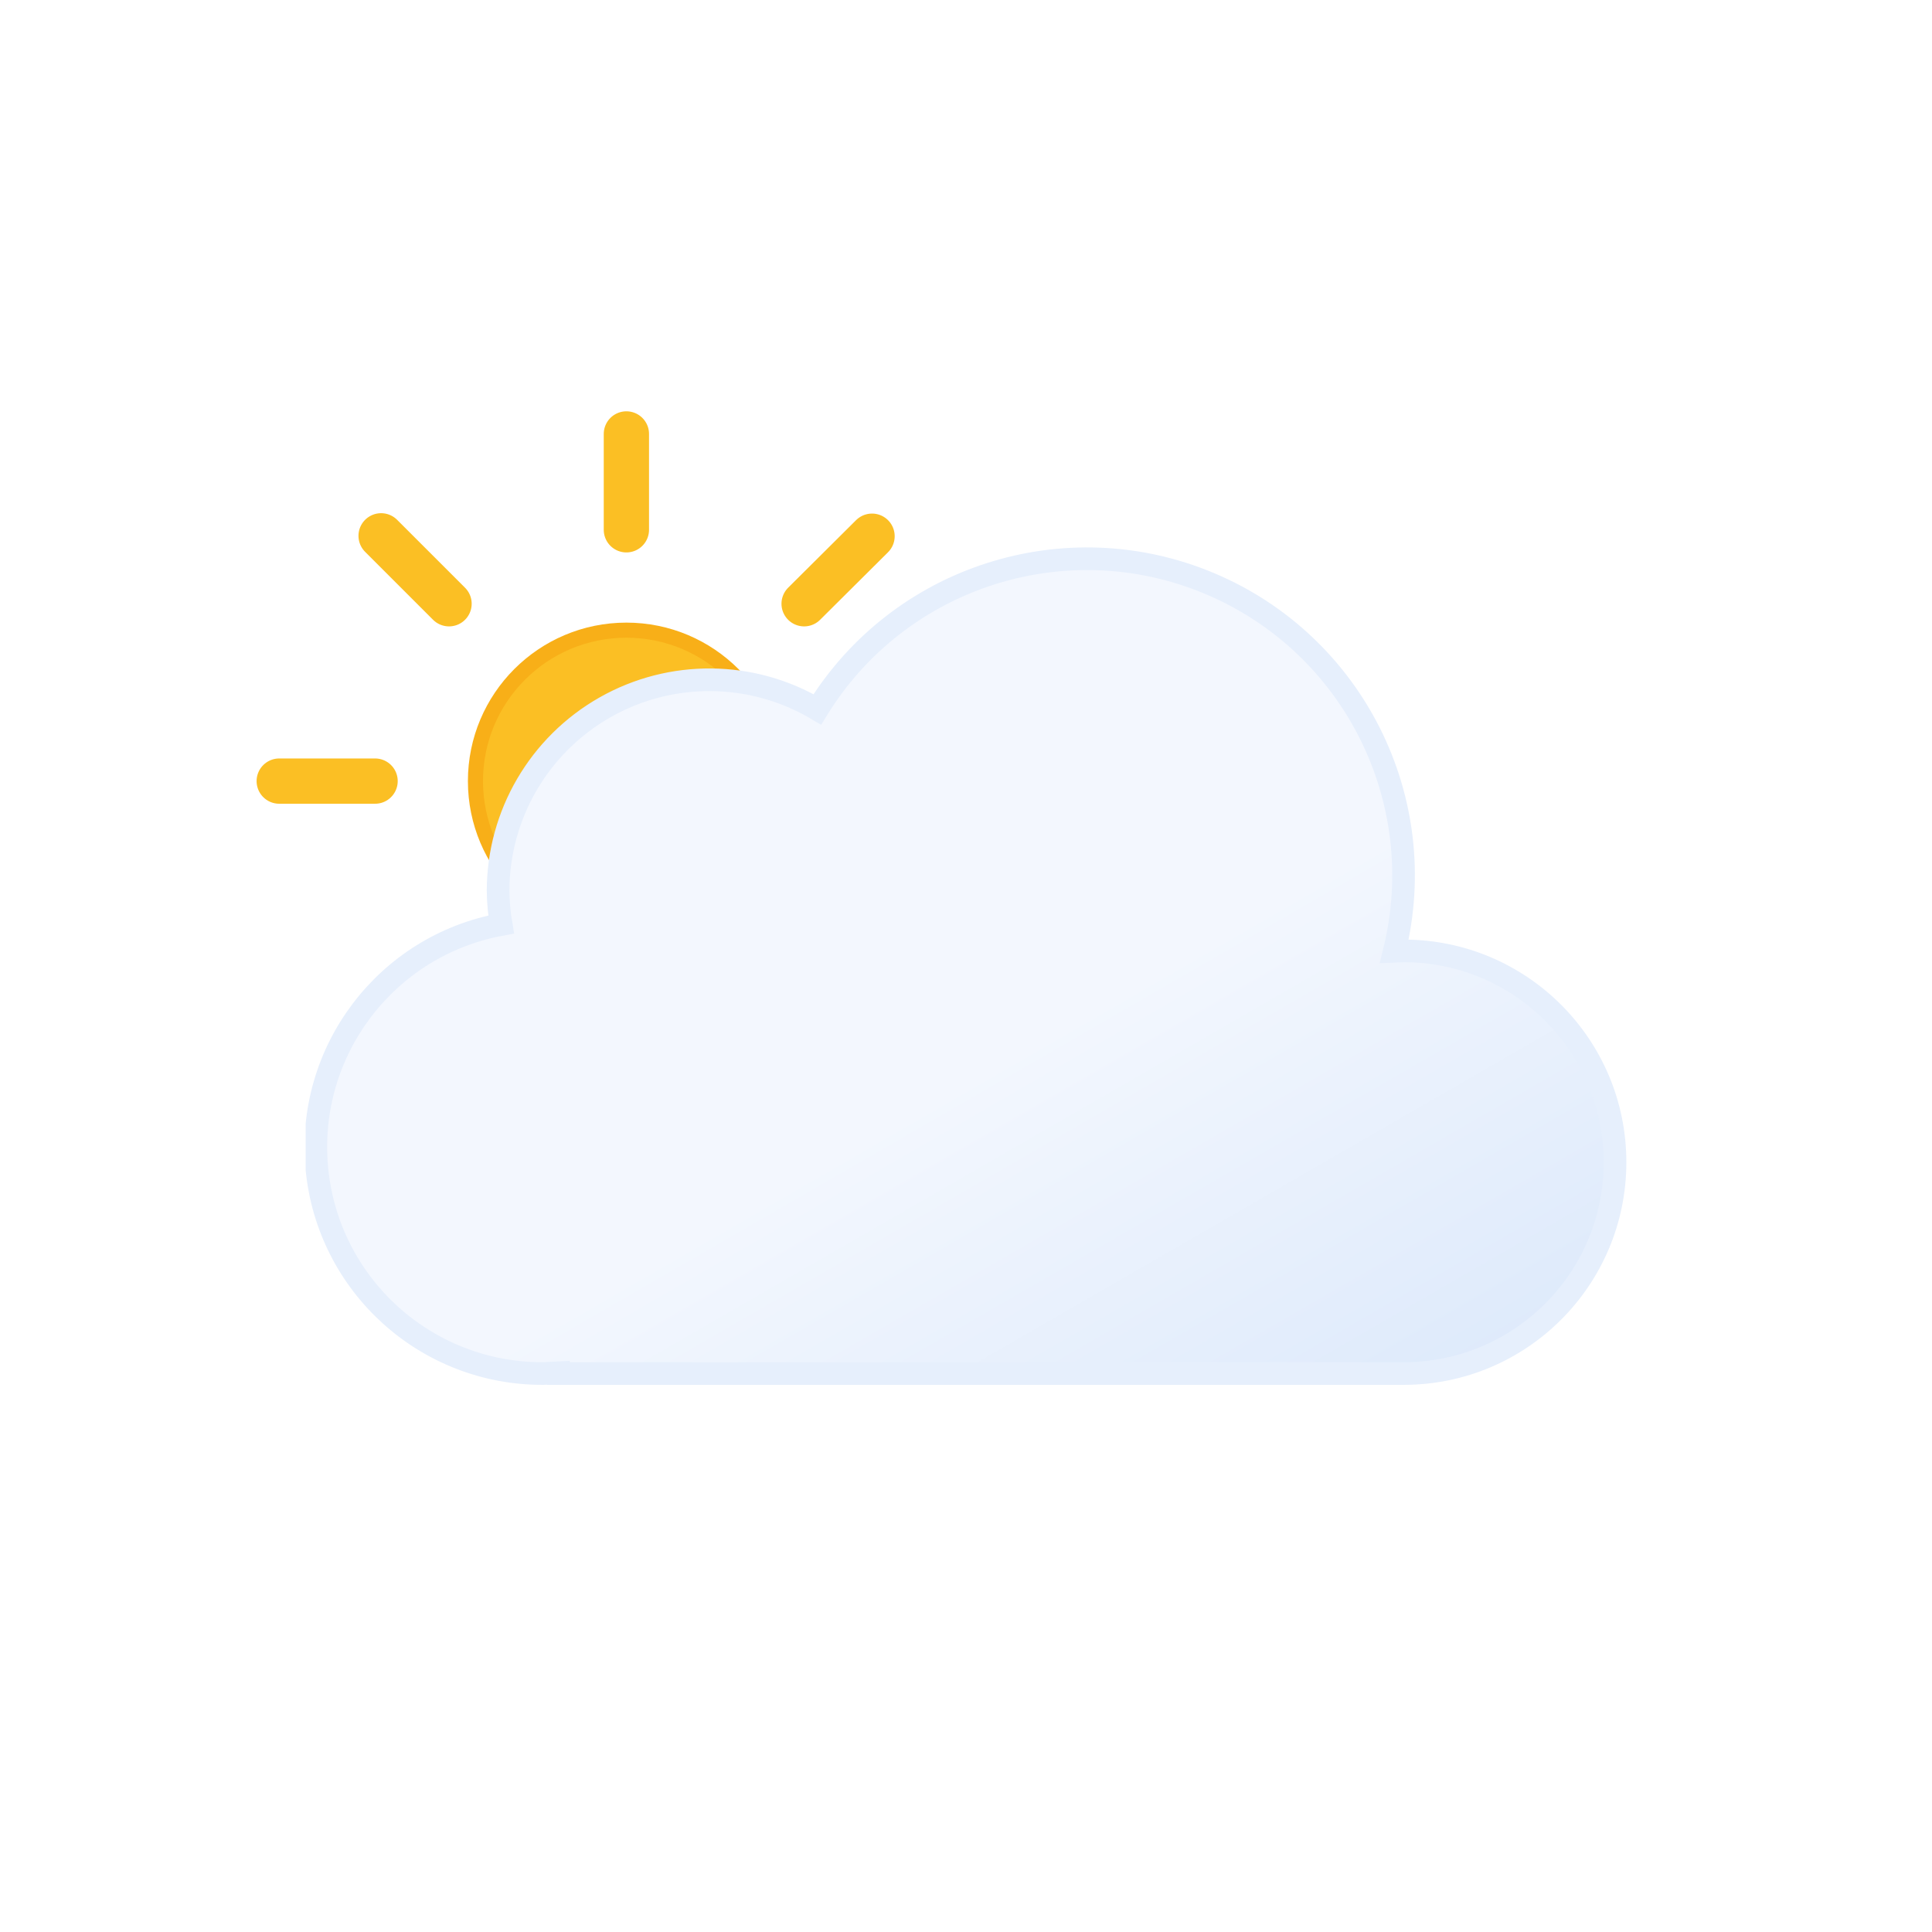
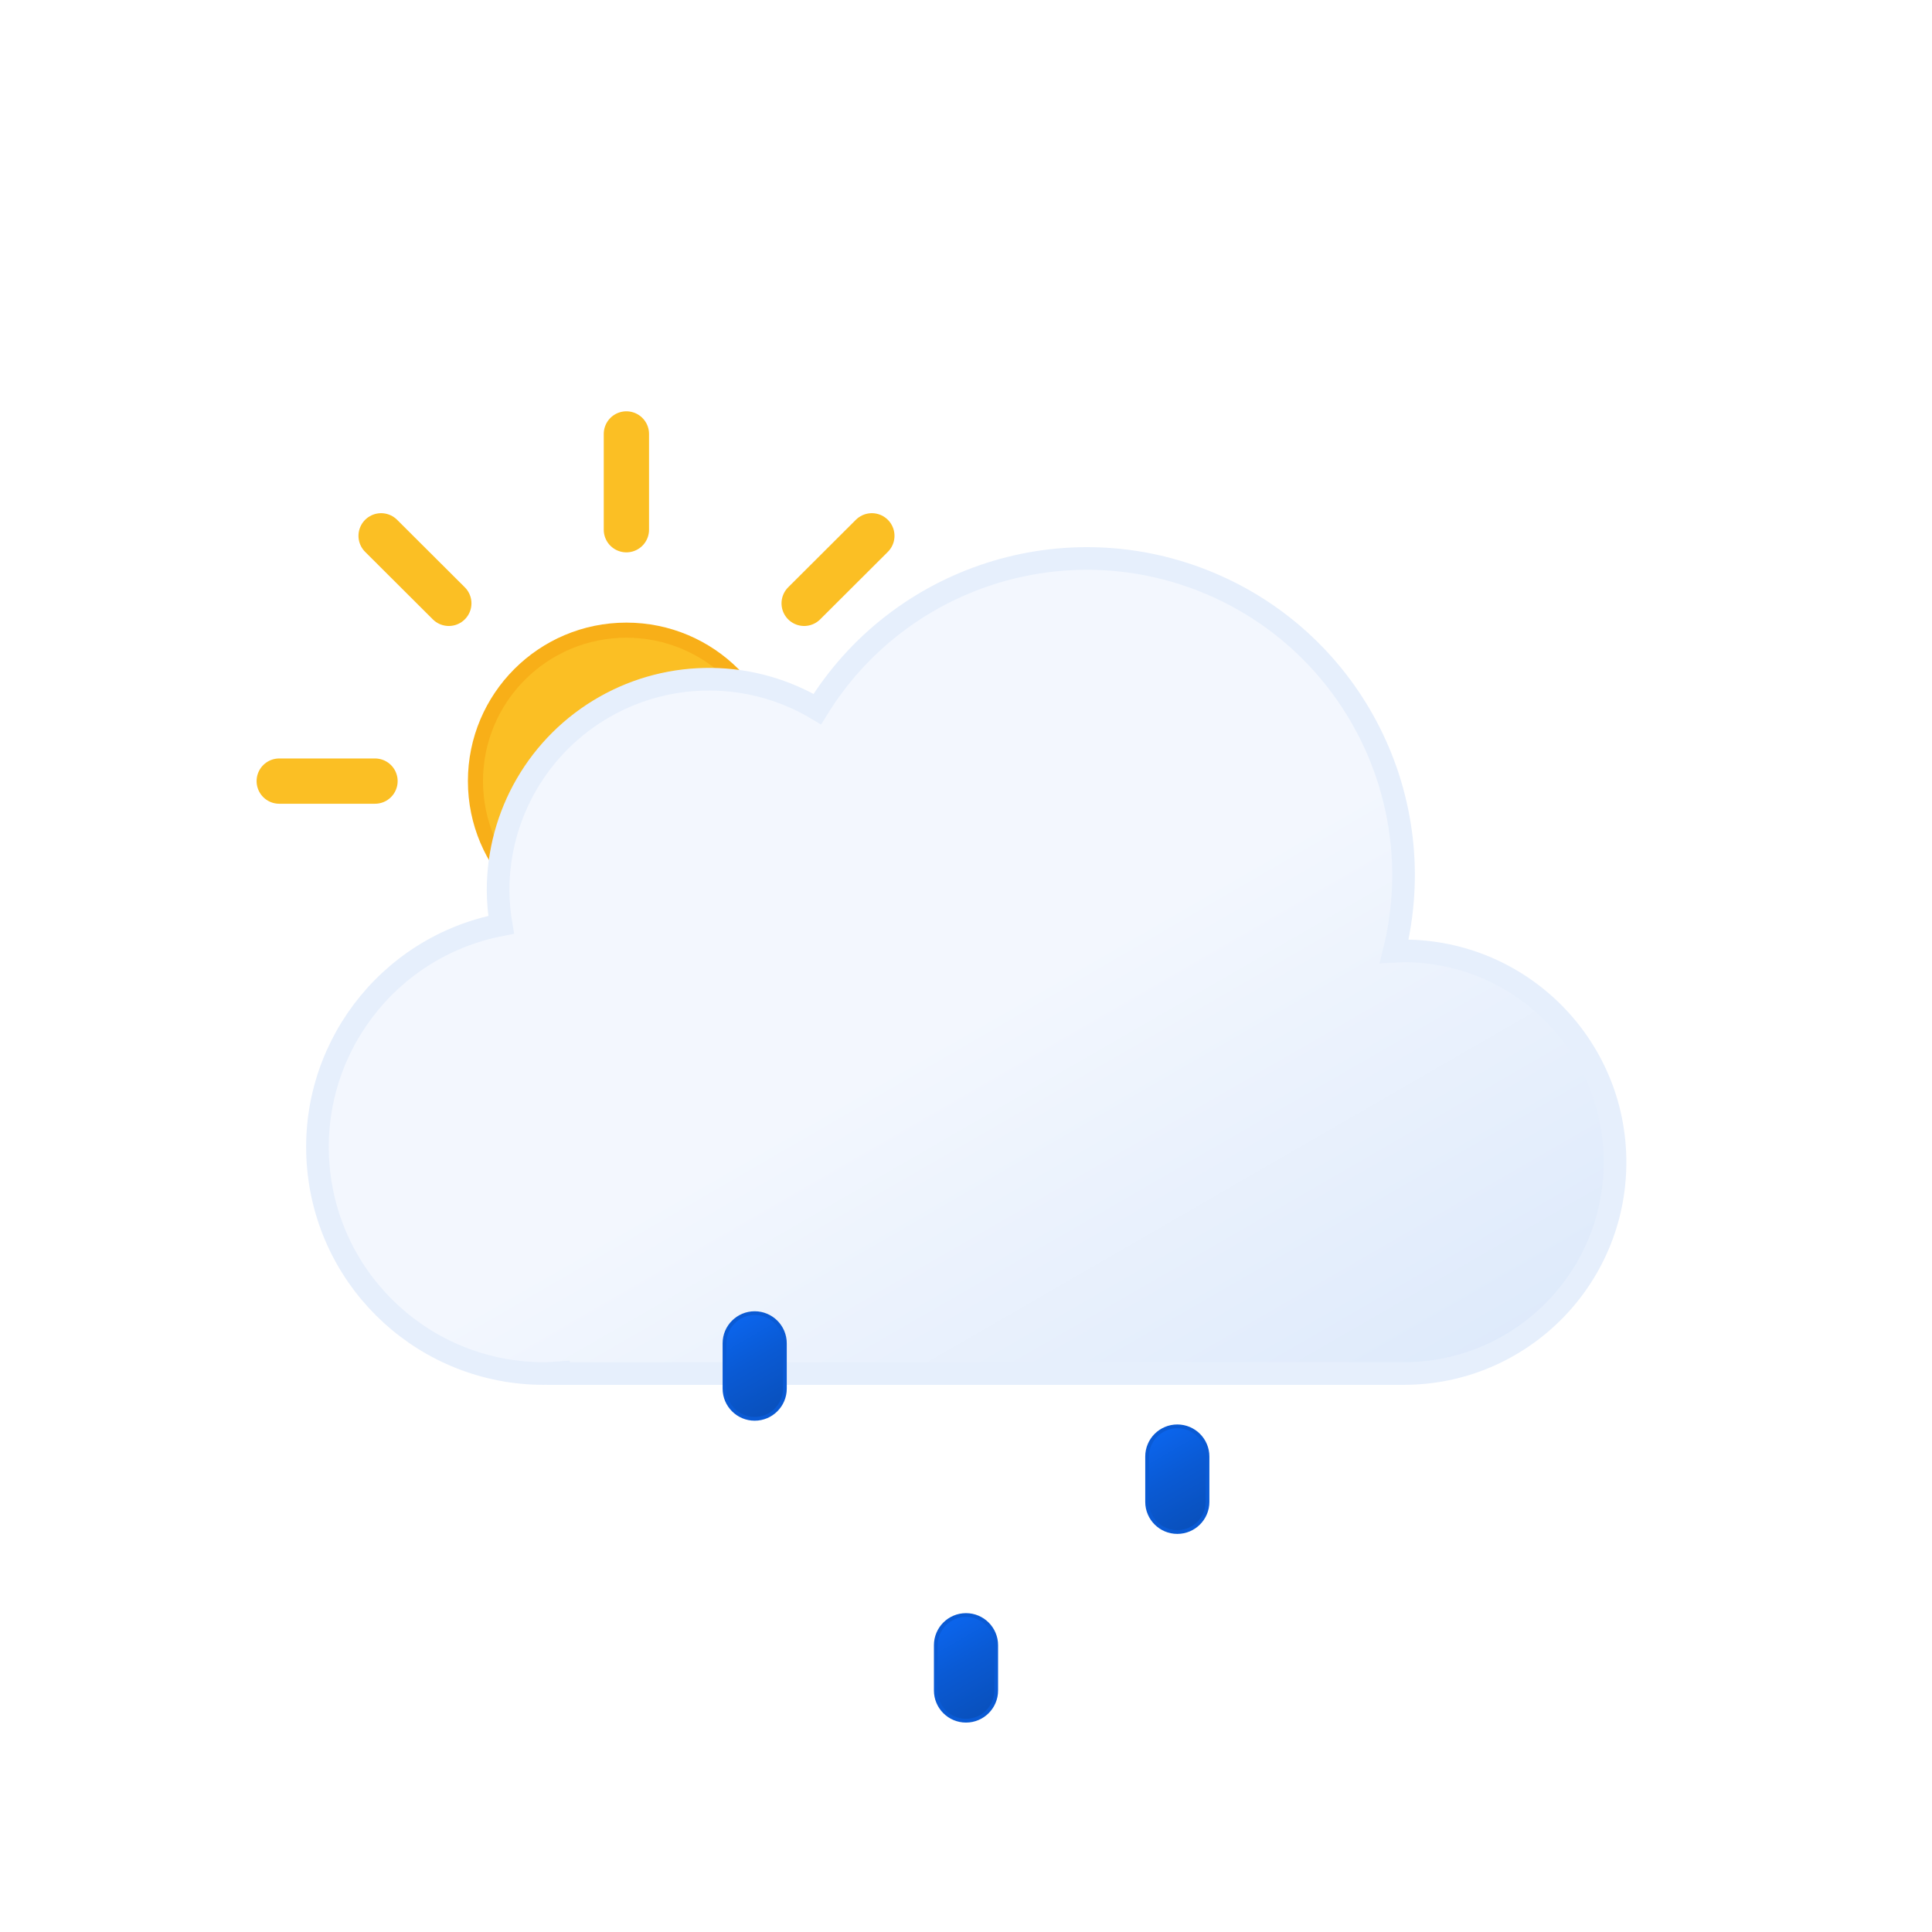
<svg xmlns="http://www.w3.org/2000/svg" xmlns:xlink="http://www.w3.org/1999/xlink" viewBox="0 0 512 512">
  <defs>
-     <linearGradient id="a" x1="99.5" x2="232.6" y1="30.7" y2="261.4" gradientUnits="userSpaceOnUse">
+     <linearGradient id="a" x1="99.45" y1="30.68" x2="232.64" y2="261.37" gradientUnits="userSpaceOnUse">
      <stop offset="0" stop-color="#f3f7fe" />
-       <stop offset=".5" stop-color="#f3f7fe" />
+       <stop offset="0.45" stop-color="#f3f7fe" />
      <stop offset="1" stop-color="#deeafb" />
    </linearGradient>
-     <linearGradient id="b" x1="78" x2="118" y1="63.4" y2="132.7" gradientUnits="userSpaceOnUse">
+     <linearGradient id="b" x1="1391.92" y1="-1146.86" x2="1401.38" y2="-1122.22" gradientTransform="translate(-1193.48 1353.56) rotate(-9)" gradientUnits="userSpaceOnUse">
+       <stop offset="0" stop-color="#0b65ed" />
+       <stop offset="0.45" stop-color="#0a5ad4" />
+       <stop offset="1" stop-color="#0950bc" />
+     </linearGradient>
+     <linearGradient id="c" x1="1434.72" y1="-1059.09" x2="1444.18" y2="-1034.44" xlink:href="#b" />
+     <linearGradient id="d" x1="1497.85" y1="-1099.71" x2="1507.31" y2="-1075.07" xlink:href="#b" />
+     <linearGradient id="e" x1="78" y1="63.35" x2="118" y2="132.65" gradientUnits="userSpaceOnUse">
      <stop offset="0" stop-color="#fbbf24" />
-       <stop offset=".5" stop-color="#fbbf24" />
+       <stop offset="0.45" stop-color="#fbbf24" />
      <stop offset="1" stop-color="#f59e0b" />
    </linearGradient>
-     <linearGradient id="c" x1="1308.3" x2="1317.8" y1="-657.9" y2="-633.3" gradientTransform="rotate(-9 7158.052 6929.531)" gradientUnits="userSpaceOnUse">
-       <stop offset="0" stop-color="#0b65ed" />
-       <stop offset=".5" stop-color="#0a5ad4" />
-       <stop offset="1" stop-color="#0950bc" />
-     </linearGradient>
-     <linearGradient xlink:href="#c" id="d" x1="1363.6" x2="1373.1" y1="-649.2" y2="-624.5" />
-     <linearGradient xlink:href="#c" id="e" x1="1419" x2="1428.4" y1="-640.4" y2="-615.8" />
    <symbol id="g" viewBox="0 0 196 196">
-       <circle cx="98" cy="98" r="40" fill="url(#b)" stroke="#f8af18" stroke-miterlimit="10" stroke-width="4" />
-       <path fill="none" stroke="#fbbf24" stroke-linecap="round" stroke-miterlimit="10" stroke-width="12" d="M98 31.4V6m0 184v-25.4M145.1 51l18-17.9M33 163l18-17.9M51 51 33 33m130.1 130.1-18-18M6 98h25.4M190 98h-25.4">
-         <animateTransform additive="sum" attributeName="transform" dur="6s" repeatCount="indefinite" type="rotate" values="0 98 98; 45 98 98" />
-       </path>
+       <circle cx="98" cy="98" r="40" stroke="#f8af18" stroke-miterlimit="10" stroke-width="4" fill="url(#e)" />
+       <path d="M98,31.38V6m0,184V164.62M145.11,50.89,163.05,33M33,163.05l17.94-17.94m0-94.22L33,33m130.1,130.1-17.94-17.94M6,98H31.38M190,98H164.62" fill="none" stroke="#fbbf24" stroke-linecap="round" stroke-miterlimit="10" stroke-width="12" />
    </symbol>
    <symbol id="h" viewBox="0 0 350 222">
-       <path fill="url(#a)" stroke="#e6effc" stroke-miterlimit="10" stroke-width="6" d="m291 107-2.5.1A83.9 83.9 0 00135.6 43 56 56 0 0051 91a56.6 56.6 0 00.8 9A60 60 0 0063 219l4-.2v.2h224a56 56 0 000-112Z" />
+       <path d="M291,107c-.85,0-1.68.09-2.53.13A83.9,83.9,0,0,0,135.6,42.92,55.91,55.91,0,0,0,51,91a56.56,56.56,0,0,0,.8,9.08A60,60,0,0,0,63,219c1.35,0,2.67-.11,4-.2v.2H291a56,56,0,0,0,0-112Z" stroke="#e6effc" stroke-miterlimit="10" stroke-width="6" fill="url(#a)" />
    </symbol>
    <symbol id="f" viewBox="0 0 363 258">
-       <use xlink:href="#g" width="196" height="196" />
-       <use xlink:href="#h" width="350" height="222" transform="translate(13 36)" />
+       <use width="196" height="196" xlink:href="#g" />
+       <use width="350" height="222" transform="translate(13 36)" xlink:href="#h" />
+     </symbol>
+     <symbol id="i" viewBox="0 0 129 109">
+       <path d="M8.5,28.5a8,8,0,0,1-8-8V8.5a8,8,0,0,1,16,0v12A8,8,0,0,1,8.5,28.5Z" stroke="#0a5ad4" stroke-miterlimit="10" fill="url(#b)" />
+       <path d="M64.5,108.5a8,8,0,0,1-8-8v-12a8,8,0,0,1,16,0v12A8,8,0,0,1,64.5,108.5Z" stroke="#0a5ad4" stroke-miterlimit="10" fill="url(#c)" />
+       <path d="M120.5,58.5a8,8,0,0,1-8-8v-12a8,8,0,0,1,16,0v12A8,8,0,0,1,120.5,58.5Z" stroke="#0a5ad4" stroke-miterlimit="10" fill="url(#d)" />
    </symbol>
  </defs>
-   <use xlink:href="#f" width="363" height="258" transform="translate(68 109)" />
-   <path fill="url(#c)" stroke="#0a5ad4" stroke-miterlimit="10" d="M200 376a8 8 0 01-8-8v-12a8 8 0 0116 0v12a8 8 0 01-8 8Z" opacity="0">
-     <animateTransform id="x1" additive="sum" attributeName="transform" begin="0s; x1.end+1s" dur="1s" keyTimes="0; .25; 1" type="translate" values="0 -32; 0 -32; 0 120;" />
-     <animate id="y1" attributeName="opacity" begin="0s; y1.end+1s" dur="1s" keyTimes="0; .25; 1" values="0; 1; 0" />
-   </path>
-   <path fill="url(#d)" stroke="#0a5ad4" stroke-miterlimit="10" d="M256 376a8 8 0 01-8-8v-12a8 8 0 0116 0v12a8 8 0 01-8 8Z" opacity="0">
-     <animateTransform id="x2" additive="sum" attributeName="transform" begin="1.34s; x2.end+1s" dur="1s" keyTimes="0; .25; 1" type="translate" values="0 -32; 0 -32; 0 120;" />
-     <animate id="y2" attributeName="opacity" begin="1.34s; y2.end+1s" dur="1s" keyTimes="0; .25; 1" values="0; 1; 0" />
-   </path>
-   <path fill="url(#e)" stroke="#0a5ad4" stroke-miterlimit="10" d="M312 376a8 8 0 01-8-8v-12a8 8 0 0116 0v12a8 8 0 01-8 8Z" opacity="0">
-     <animateTransform id="x3" additive="sum" attributeName="transform" begin=".67s; x3.end+1s" dur="1s" keyTimes="0; .25; 1" type="translate" values="0 -32; 0 -32; 0 120;" />
-     <animate id="y3" attributeName="opacity" begin=".67s; y3.end+1s" dur="1s" keyTimes="0; .25; 1" values="0; 1; 0" />
-   </path>
+   <use width="363" height="258" transform="translate(68 109)" xlink:href="#f" />
+   <use width="129" height="109" transform="translate(191.5 347.5)" xlink:href="#i" />
</svg>
